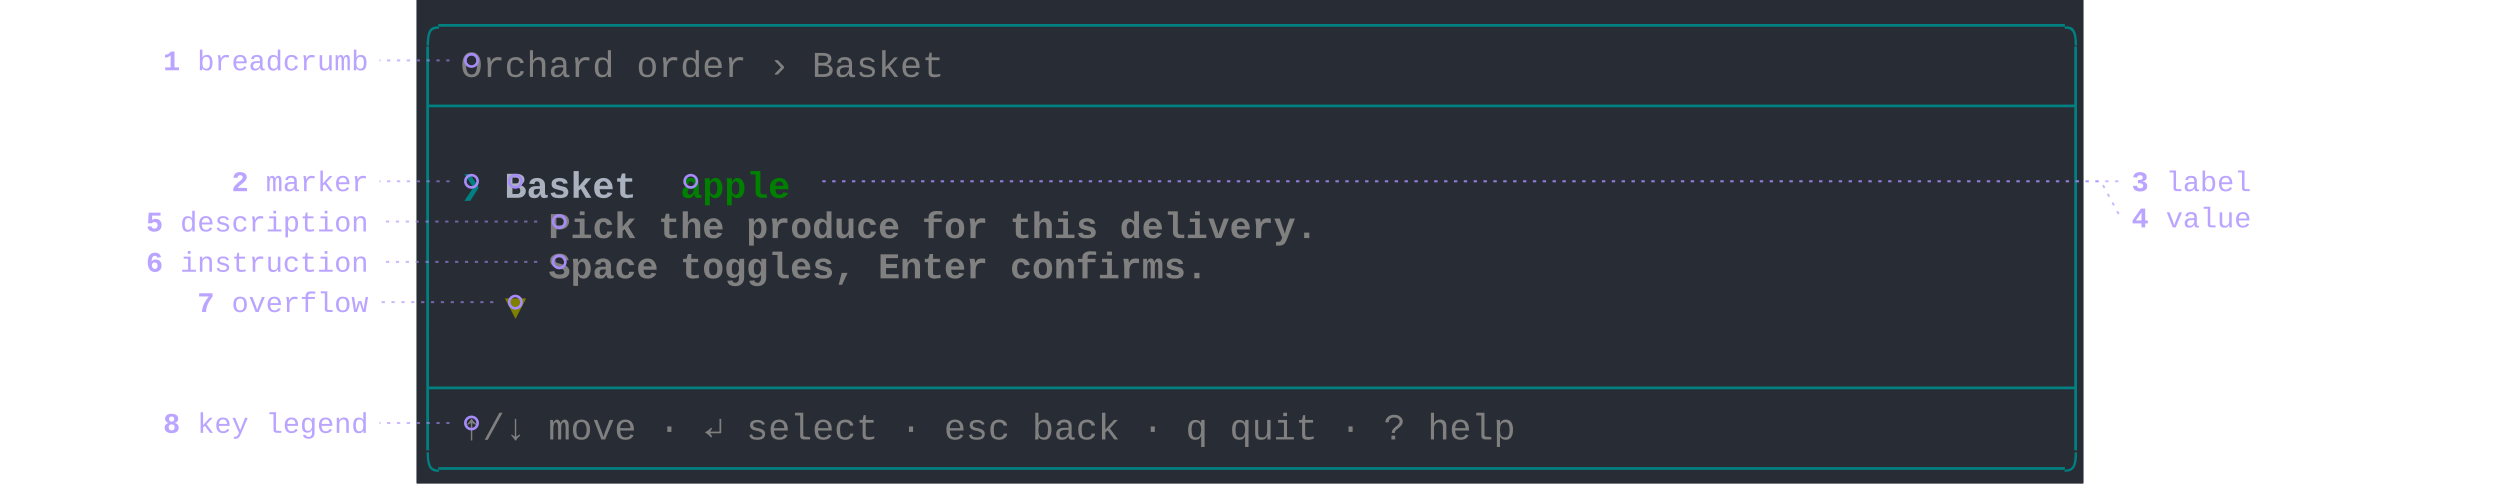
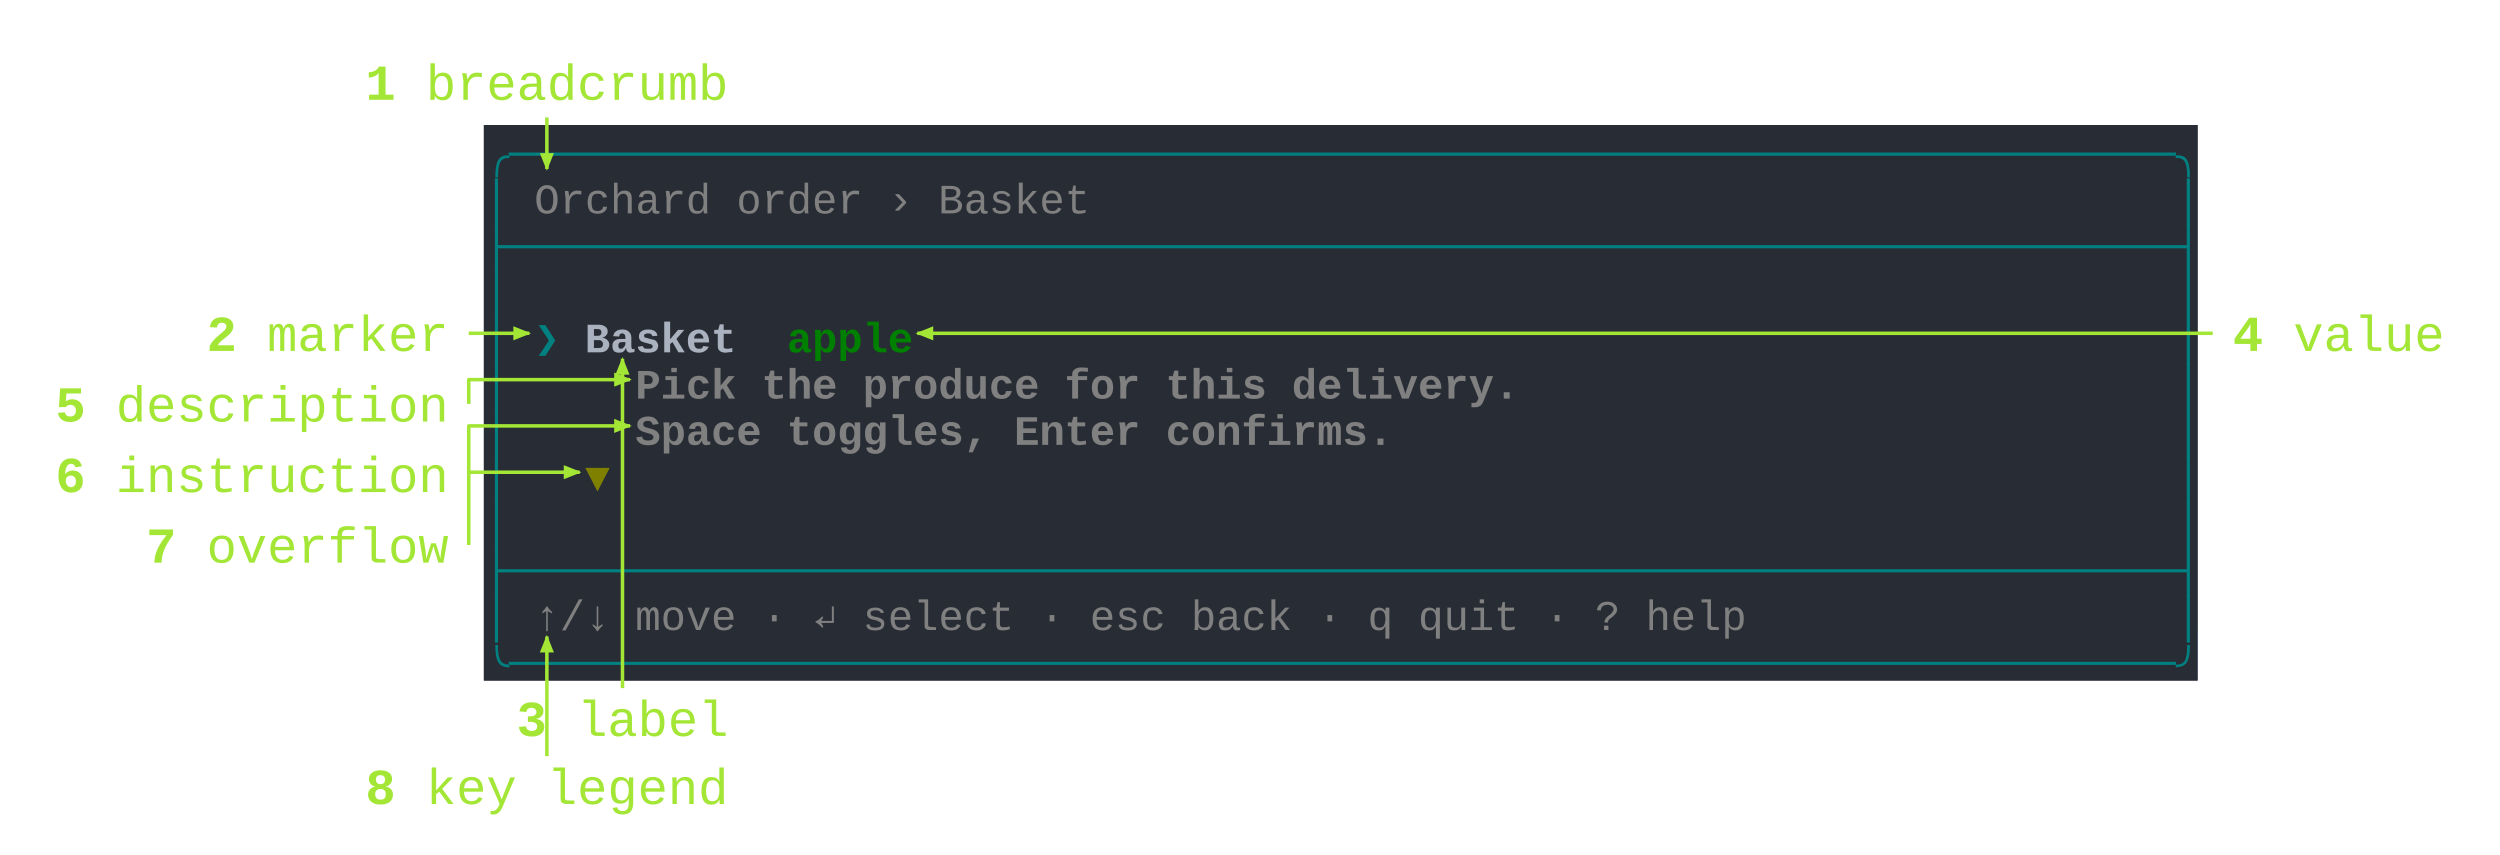
- <svg xmlns="http://www.w3.org/2000/svg" xmlns:xlink="http://www.w3.org/1999/xlink" width="1140.00" height="220.44">
-   <g transform="translate(190.00,0)">
-     <svg width="760" height="220.44">
-       <rect width="760" height="220.44" rx="0" ry="0" class="a" />
-       <svg height="220.44" viewBox="0 0 76 22.044" width="760">
+ <svg xmlns="http://www.w3.org/2000/svg" xmlns:xlink="http://www.w3.org/1999/xlink" width="992.00" height="339.04">
+   <defs>
+     <marker id="anatomy-arrow" viewBox="0 0 10 10" refX="9" refY="5" markerWidth="5" markerHeight="5" orient="auto-start-reverse">
+       <path d="M 0 1 L 10 5 L 0 9 z" fill="rgb(163,230,53)" />
+     </marker>
+   </defs>
+   <g transform="translate(192.00,49.60)">
+     <svg width="680" height="220.44">
+       <rect width="680" height="220.44" rx="0" ry="0" class="a" />
+       <svg height="220.44" viewBox="0 0 68 22.044" width="680">
        <style>.a{fill:rgb(40,44,52)}.b{font-family:Consolas,"Courier New",Courier,"Liberation Mono",monospace}.c{fill:rgb(0,128,128);white-space:pre}.d{fill:transparent}.e{fill:rgb(82,139,255)}.f{fill:rgb(128,128,128);white-space:pre}.g{fill:rgb(0,128,128);font-weight:bold;white-space:pre}.h{fill:rgb(171,178,191);font-weight:bold;white-space:pre}.i{fill:rgb(0,128,0);font-weight:bold;white-space:pre}.j{fill:rgb(128,128,128);font-weight:bold;white-space:pre}.k{fill:rgb(128,128,0);font-weight:bold;white-space:pre}</style>
        <g font-family="Consolas, &quot;Courier New&quot;, Courier, &quot;Liberation Mono&quot;, monospace" font-size="1.67" class="b">
          <defs>
            <symbol id="1">
-               <text x="0" y="1.67" class="c" textLength="76.152" lengthAdjust="spacingAndGlyphs">├──────────────────────────────────────────────────────────────────────────┤</text>
+               <text x="0" y="1.67" class="c" textLength="68.136" lengthAdjust="spacingAndGlyphs">├──────────────────────────────────────────────────────────────────┤</text>
            </symbol>
            <symbol id="2">
              <text x="0" y="1.67" class="c" textLength="1.002" lengthAdjust="spacingAndGlyphs">│</text>
-               <text x="75.15" y="1.67" class="c" textLength="1.002" lengthAdjust="spacingAndGlyphs">│</text>
+               <text x="67.134" y="1.67" class="c" textLength="1.002" lengthAdjust="spacingAndGlyphs">│</text>
            </symbol>
            <symbol id="a">
-               <rect height="12" width="76" x="0" y="0" class="d" />
+               <rect height="12" width="68" x="0" y="0" class="d" />
            </symbol>
            <symbol id="b">
              <rect height="1.837" width="1.102" class="e" />
            </symbol>
          </defs>
-           <rect height="22.044" width="76" class="a" />
-           <svg x="0" y="0" width="76">
+           <rect height="22.044" width="68" class="a" />
+           <svg x="0" y="0" width="68">
            <svg x="0">
              <use xlink:href="#a" />
-               <use xlink:href="#b" x="75.996" y="20.032" />
-               <text x="0" y="1.67" class="c" textLength="76.152" lengthAdjust="spacingAndGlyphs">╭──────────────────────────────────────────────────────────────────────────╮</text>
+               <use xlink:href="#b" x="67.996" y="20.032" />
+               <text x="0" y="1.67" class="c" textLength="68.136" lengthAdjust="spacingAndGlyphs">╭──────────────────────────────────────────────────────────────────╮</text>
              <text x="0" y="3.507" class="c" textLength="1.002" lengthAdjust="spacingAndGlyphs">│</text>
              <text x="2.004" y="3.507" class="f" textLength="7.014" lengthAdjust="spacingAndGlyphs">Orchard</text>
              <text x="10.02" y="3.507" class="f" textLength="5.01" lengthAdjust="spacingAndGlyphs">order</text>
              <text x="16.032" y="3.507" class="f" textLength="1.002" lengthAdjust="spacingAndGlyphs">›</text>
              <text x="18.036" y="3.507" class="f" textLength="6.012" lengthAdjust="spacingAndGlyphs">Basket</text>
-               <text x="75.15" y="3.507" class="c" textLength="1.002" lengthAdjust="spacingAndGlyphs">│</text>
+               <text x="67.134" y="3.507" class="c" textLength="1.002" lengthAdjust="spacingAndGlyphs">│</text>
              <use xlink:href="#1" y="3.674" />
              <use xlink:href="#2" y="5.511" />
              <text x="0" y="9.018" class="c" textLength="1.002" lengthAdjust="spacingAndGlyphs">│</text>
              <text x="2.004" y="9.018" class="g" textLength="1.002" lengthAdjust="spacingAndGlyphs">❯</text>
              <text x="4.008" y="9.018" class="h" textLength="6.012" lengthAdjust="spacingAndGlyphs">Basket</text>
              <text x="12.024" y="9.018" class="i" textLength="5.01" lengthAdjust="spacingAndGlyphs">apple</text>
-               <text x="75.15" y="9.018" class="c" textLength="1.002" lengthAdjust="spacingAndGlyphs">│</text>
+               <text x="67.134" y="9.018" class="c" textLength="1.002" lengthAdjust="spacingAndGlyphs">│</text>
              <text x="0" y="10.855" class="c" textLength="1.002" lengthAdjust="spacingAndGlyphs">│</text>
              <text x="6.012" y="10.855" class="j" textLength="4.008" lengthAdjust="spacingAndGlyphs">Pick</text>
              <text x="11.022" y="10.855" class="j" textLength="3.006" lengthAdjust="spacingAndGlyphs">the</text>
              <text x="15.03" y="10.855" class="j" textLength="7.014" lengthAdjust="spacingAndGlyphs">produce</text>
              <text x="23.046" y="10.855" class="j" textLength="3.006" lengthAdjust="spacingAndGlyphs">for</text>
              <text x="27.054" y="10.855" class="j" textLength="4.008" lengthAdjust="spacingAndGlyphs">this</text>
              <text x="32.064" y="10.855" class="j" textLength="9.018" lengthAdjust="spacingAndGlyphs">delivery.</text>
-               <text x="75.15" y="10.855" class="c" textLength="1.002" lengthAdjust="spacingAndGlyphs">│</text>
+               <text x="67.134" y="10.855" class="c" textLength="1.002" lengthAdjust="spacingAndGlyphs">│</text>
              <text x="0" y="12.692" class="c" textLength="1.002" lengthAdjust="spacingAndGlyphs">│</text>
              <text x="6.012" y="12.692" class="j" textLength="5.01" lengthAdjust="spacingAndGlyphs">Space</text>
              <text x="12.024" y="12.692" class="j" textLength="8.016" lengthAdjust="spacingAndGlyphs">toggles,</text>
              <text x="21.042" y="12.692" class="j" textLength="5.01" lengthAdjust="spacingAndGlyphs">Enter</text>
              <text x="27.054" y="12.692" class="j" textLength="9.018" lengthAdjust="spacingAndGlyphs">confirms.</text>
-               <text x="75.15" y="12.692" class="c" textLength="1.002" lengthAdjust="spacingAndGlyphs">│</text>
+               <text x="67.134" y="12.692" class="c" textLength="1.002" lengthAdjust="spacingAndGlyphs">│</text>
              <text x="0" y="14.529" class="c" textLength="1.002" lengthAdjust="spacingAndGlyphs">│</text>
              <text x="4.008" y="14.529" class="k" textLength="1.002" lengthAdjust="spacingAndGlyphs">▼</text>
-               <text x="75.15" y="14.529" class="c" textLength="1.002" lengthAdjust="spacingAndGlyphs">│</text>
+               <text x="67.134" y="14.529" class="c" textLength="1.002" lengthAdjust="spacingAndGlyphs">│</text>
              <use xlink:href="#2" y="14.696" />
              <use xlink:href="#1" y="16.533" />
              <text x="0" y="20.04" class="c" textLength="1.002" lengthAdjust="spacingAndGlyphs">│</text>
              <text x="2.004" y="20.04" class="f" textLength="3.006" lengthAdjust="spacingAndGlyphs">↑/↓</text>
              <text x="6.012" y="20.04" class="f" textLength="4.008" lengthAdjust="spacingAndGlyphs">move</text>
              <text x="11.022" y="20.04" class="f" textLength="1.002" lengthAdjust="spacingAndGlyphs">·</text>
              <text x="13.026" y="20.04" class="f" textLength="1.002" lengthAdjust="spacingAndGlyphs">↵</text>
              <text x="15.03" y="20.04" class="f" textLength="6.012" lengthAdjust="spacingAndGlyphs">select</text>
              <text x="22.044" y="20.04" class="f" textLength="1.002" lengthAdjust="spacingAndGlyphs">·</text>
              <text x="24.048" y="20.04" class="f" textLength="3.006" lengthAdjust="spacingAndGlyphs">esc</text>
              <text x="28.056" y="20.04" class="f" textLength="4.008" lengthAdjust="spacingAndGlyphs">back</text>
              <text x="33.066" y="20.04" class="f" textLength="1.002" lengthAdjust="spacingAndGlyphs">·</text>
              <text x="35.07" y="20.04" class="f" textLength="1.002" lengthAdjust="spacingAndGlyphs">q</text>
              <text x="37.074" y="20.04" class="f" textLength="4.008" lengthAdjust="spacingAndGlyphs">quit</text>
              <text x="42.084" y="20.04" class="f" textLength="1.002" lengthAdjust="spacingAndGlyphs">·</text>
              <text x="44.088" y="20.04" class="f" textLength="1.002" lengthAdjust="spacingAndGlyphs">?</text>
              <text x="46.092" y="20.04" class="f" textLength="4.008" lengthAdjust="spacingAndGlyphs">help</text>
-               <text x="75.15" y="20.04" class="c" textLength="1.002" lengthAdjust="spacingAndGlyphs">│</text>
-               <text x="0" y="21.877" class="c" textLength="76.152" lengthAdjust="spacingAndGlyphs">╰──────────────────────────────────────────────────────────────────────────╯</text>
+               <text x="67.134" y="20.04" class="c" textLength="1.002" lengthAdjust="spacingAndGlyphs">│</text>
+               <text x="0" y="21.877" class="c" textLength="68.136" lengthAdjust="spacingAndGlyphs">╰──────────────────────────────────────────────────────────────────╯</text>
            </svg>
          </svg>
        </g>
      </svg>
    </svg>
  </g>
  <g>
-     <circle cx="215.00" cy="27.55" r="2.8" fill="none" stroke="rgb(167,139,250)" stroke-width="1.2" />
-     <path d="M 205.00 27.55 L 182.00 27.55 L 173.00 27.55" fill="none" stroke="rgb(167,139,250)" stroke-width="0.9" stroke-linejoin="round" stroke-opacity="0.6" stroke-dasharray="1.5 3" />
-     <text x="168.00" y="32.05" text-anchor="end" fill="rgb(186,164,255)" font-family="Consolas, &quot;Courier New&quot;, Courier, monospace" font-size="13">
-       <tspan font-weight="bold">1</tspan> breadcrumb</text>
-     <circle cx="215.00" cy="82.67" r="2.8" fill="none" stroke="rgb(167,139,250)" stroke-width="1.2" />
-     <path d="M 205.00 82.67 L 182.00 82.67 L 173.00 82.67" fill="none" stroke="rgb(167,139,250)" stroke-width="0.9" stroke-linejoin="round" stroke-opacity="0.6" stroke-dasharray="1.5 3" />
-     <text x="168.00" y="87.17" text-anchor="end" fill="rgb(186,164,255)" font-family="Consolas, &quot;Courier New&quot;, Courier, monospace" font-size="13">
-       <tspan font-weight="bold">2</tspan> marker</text>
-     <circle cx="235.00" cy="82.67" r="2.8" fill="none" stroke="rgb(167,139,250)" stroke-width="1.2" />
-     <path d="M 375.00 82.67 L 958.00 82.67 L 967.00 82.67" fill="none" stroke="rgb(167,139,250)" stroke-width="0.9" stroke-linejoin="round" stroke-opacity="0.6" stroke-dasharray="1.5 3" />
-     <text x="972.00" y="87.17" text-anchor="start" fill="rgb(186,164,255)" font-family="Consolas, &quot;Courier New&quot;, Courier, monospace" font-size="13">
-       <tspan font-weight="bold">3</tspan> label</text>
-     <circle cx="315.00" cy="82.67" r="2.8" fill="none" stroke="rgb(167,139,250)" stroke-width="1.2" />
-     <path d="M 375.00 82.67 L 958.00 82.67 L 967.00 99.20" fill="none" stroke="rgb(167,139,250)" stroke-width="0.9" stroke-linejoin="round" stroke-opacity="0.6" stroke-dasharray="1.5 3" />
-     <text x="972.00" y="103.70" text-anchor="start" fill="rgb(186,164,255)" font-family="Consolas, &quot;Courier New&quot;, Courier, monospace" font-size="13">
-       <tspan font-weight="bold">4</tspan> value</text>
-     <circle cx="255.00" cy="101.04" r="2.8" fill="none" stroke="rgb(167,139,250)" stroke-width="1.2" />
-     <path d="M 245.00 101.04 L 182.00 101.04 L 173.00 101.04" fill="none" stroke="rgb(167,139,250)" stroke-width="0.9" stroke-linejoin="round" stroke-opacity="0.6" stroke-dasharray="1.5 3" />
-     <text x="168.00" y="105.54" text-anchor="end" fill="rgb(186,164,255)" font-family="Consolas, &quot;Courier New&quot;, Courier, monospace" font-size="13">
-       <tspan font-weight="bold">5</tspan> description</text>
-     <circle cx="255.00" cy="119.41" r="2.8" fill="none" stroke="rgb(167,139,250)" stroke-width="1.2" />
-     <path d="M 245.00 119.41 L 182.00 119.41 L 173.00 119.41" fill="none" stroke="rgb(167,139,250)" stroke-width="0.9" stroke-linejoin="round" stroke-opacity="0.6" stroke-dasharray="1.5 3" />
-     <text x="168.00" y="123.91" text-anchor="end" fill="rgb(186,164,255)" font-family="Consolas, &quot;Courier New&quot;, Courier, monospace" font-size="13">
-       <tspan font-weight="bold">6</tspan> instruction</text>
-     <circle cx="235.00" cy="137.78" r="2.8" fill="none" stroke="rgb(167,139,250)" stroke-width="1.2" />
-     <path d="M 225.00 137.78 L 182.00 137.78 L 173.00 137.78" fill="none" stroke="rgb(167,139,250)" stroke-width="0.9" stroke-linejoin="round" stroke-opacity="0.6" stroke-dasharray="1.5 3" />
-     <text x="168.00" y="142.28" text-anchor="end" fill="rgb(186,164,255)" font-family="Consolas, &quot;Courier New&quot;, Courier, monospace" font-size="13">
-       <tspan font-weight="bold">7</tspan> overflow</text>
-     <circle cx="215.00" cy="192.89" r="2.8" fill="none" stroke="rgb(167,139,250)" stroke-width="1.2" />
-     <path d="M 205.00 192.89 L 182.00 192.89 L 173.00 192.89" fill="none" stroke="rgb(167,139,250)" stroke-width="0.9" stroke-linejoin="round" stroke-opacity="0.6" stroke-dasharray="1.5 3" />
-     <text x="168.00" y="197.39" text-anchor="end" fill="rgb(186,164,255)" font-family="Consolas, &quot;Courier New&quot;, Courier, monospace" font-size="13">
-       <tspan font-weight="bold">8</tspan> key legend</text>
+     <path d="M 217.00 46.60 L 217.00 67.05" fill="none" stroke="rgb(163,230,53)" stroke-width="1.4" marker-end="url(#anatomy-arrow)" />
+     <text x="217.00" y="39.60" text-anchor="middle" fill="rgb(163,230,53)" font-family="Consolas, &quot;Courier New&quot;, Courier, monospace" font-size="20.0">
+       <tspan font-weight="bold">1</tspan>  breadcrumb</text>
+     <path d="M 186.00 132.26 L 186.00 132.26 L 210.00 132.26" fill="none" stroke="rgb(163,230,53)" stroke-width="1.4" stroke-linejoin="round" marker-end="url(#anatomy-arrow)" />
+     <text x="178.00" y="139.26" text-anchor="end" fill="rgb(163,230,53)" font-family="Consolas, &quot;Courier New&quot;, Courier, monospace" font-size="20.0">
+       <tspan font-weight="bold">2</tspan>  marker</text>
+     <path d="M 247.00 273.04 L 247.00 142.37" fill="none" stroke="rgb(163,230,53)" stroke-width="1.4" marker-end="url(#anatomy-arrow)" />
+     <text x="247.00" y="292.04" text-anchor="middle" fill="rgb(163,230,53)" font-family="Consolas, &quot;Courier New&quot;, Courier, monospace" font-size="20.0">
+       <tspan font-weight="bold">3</tspan>  label</text>
+     <path d="M 878.00 132.26 L 878.00 132.26 L 364.00 132.26" fill="none" stroke="rgb(163,230,53)" stroke-width="1.4" stroke-linejoin="round" marker-end="url(#anatomy-arrow)" />
+     <text x="886.00" y="139.26" text-anchor="start" fill="rgb(163,230,53)" font-family="Consolas, &quot;Courier New&quot;, Courier, monospace" font-size="20.0">
+       <tspan font-weight="bold">4</tspan>  value</text>
+     <path d="M 186.00 160.26 L 186.00 150.63 L 250.00 150.63" fill="none" stroke="rgb(163,230,53)" stroke-width="1.4" stroke-linejoin="round" marker-end="url(#anatomy-arrow)" />
+     <text x="178.00" y="167.26" text-anchor="end" fill="rgb(163,230,53)" font-family="Consolas, &quot;Courier New&quot;, Courier, monospace" font-size="20.0">
+       <tspan font-weight="bold">5</tspan>  description</text>
+     <path d="M 186.00 188.26 L 186.00 169.00 L 250.00 169.00" fill="none" stroke="rgb(163,230,53)" stroke-width="1.4" stroke-linejoin="round" marker-end="url(#anatomy-arrow)" />
+     <text x="178.00" y="195.26" text-anchor="end" fill="rgb(163,230,53)" font-family="Consolas, &quot;Courier New&quot;, Courier, monospace" font-size="20.0">
+       <tspan font-weight="bold">6</tspan>  instruction</text>
+     <path d="M 186.00 216.26 L 186.00 187.37 L 230.00 187.37" fill="none" stroke="rgb(163,230,53)" stroke-width="1.4" stroke-linejoin="round" marker-end="url(#anatomy-arrow)" />
+     <text x="178.00" y="223.26" text-anchor="end" fill="rgb(163,230,53)" font-family="Consolas, &quot;Courier New&quot;, Courier, monospace" font-size="20.0">
+       <tspan font-weight="bold">7</tspan>  overflow</text>
+     <path d="M 217.00 300.04 L 217.00 252.59" fill="none" stroke="rgb(163,230,53)" stroke-width="1.4" marker-end="url(#anatomy-arrow)" />
+     <text x="217.00" y="319.04" text-anchor="middle" fill="rgb(163,230,53)" font-family="Consolas, &quot;Courier New&quot;, Courier, monospace" font-size="20.0">
+       <tspan font-weight="bold">8</tspan>  key legend</text>
  </g>
</svg>
